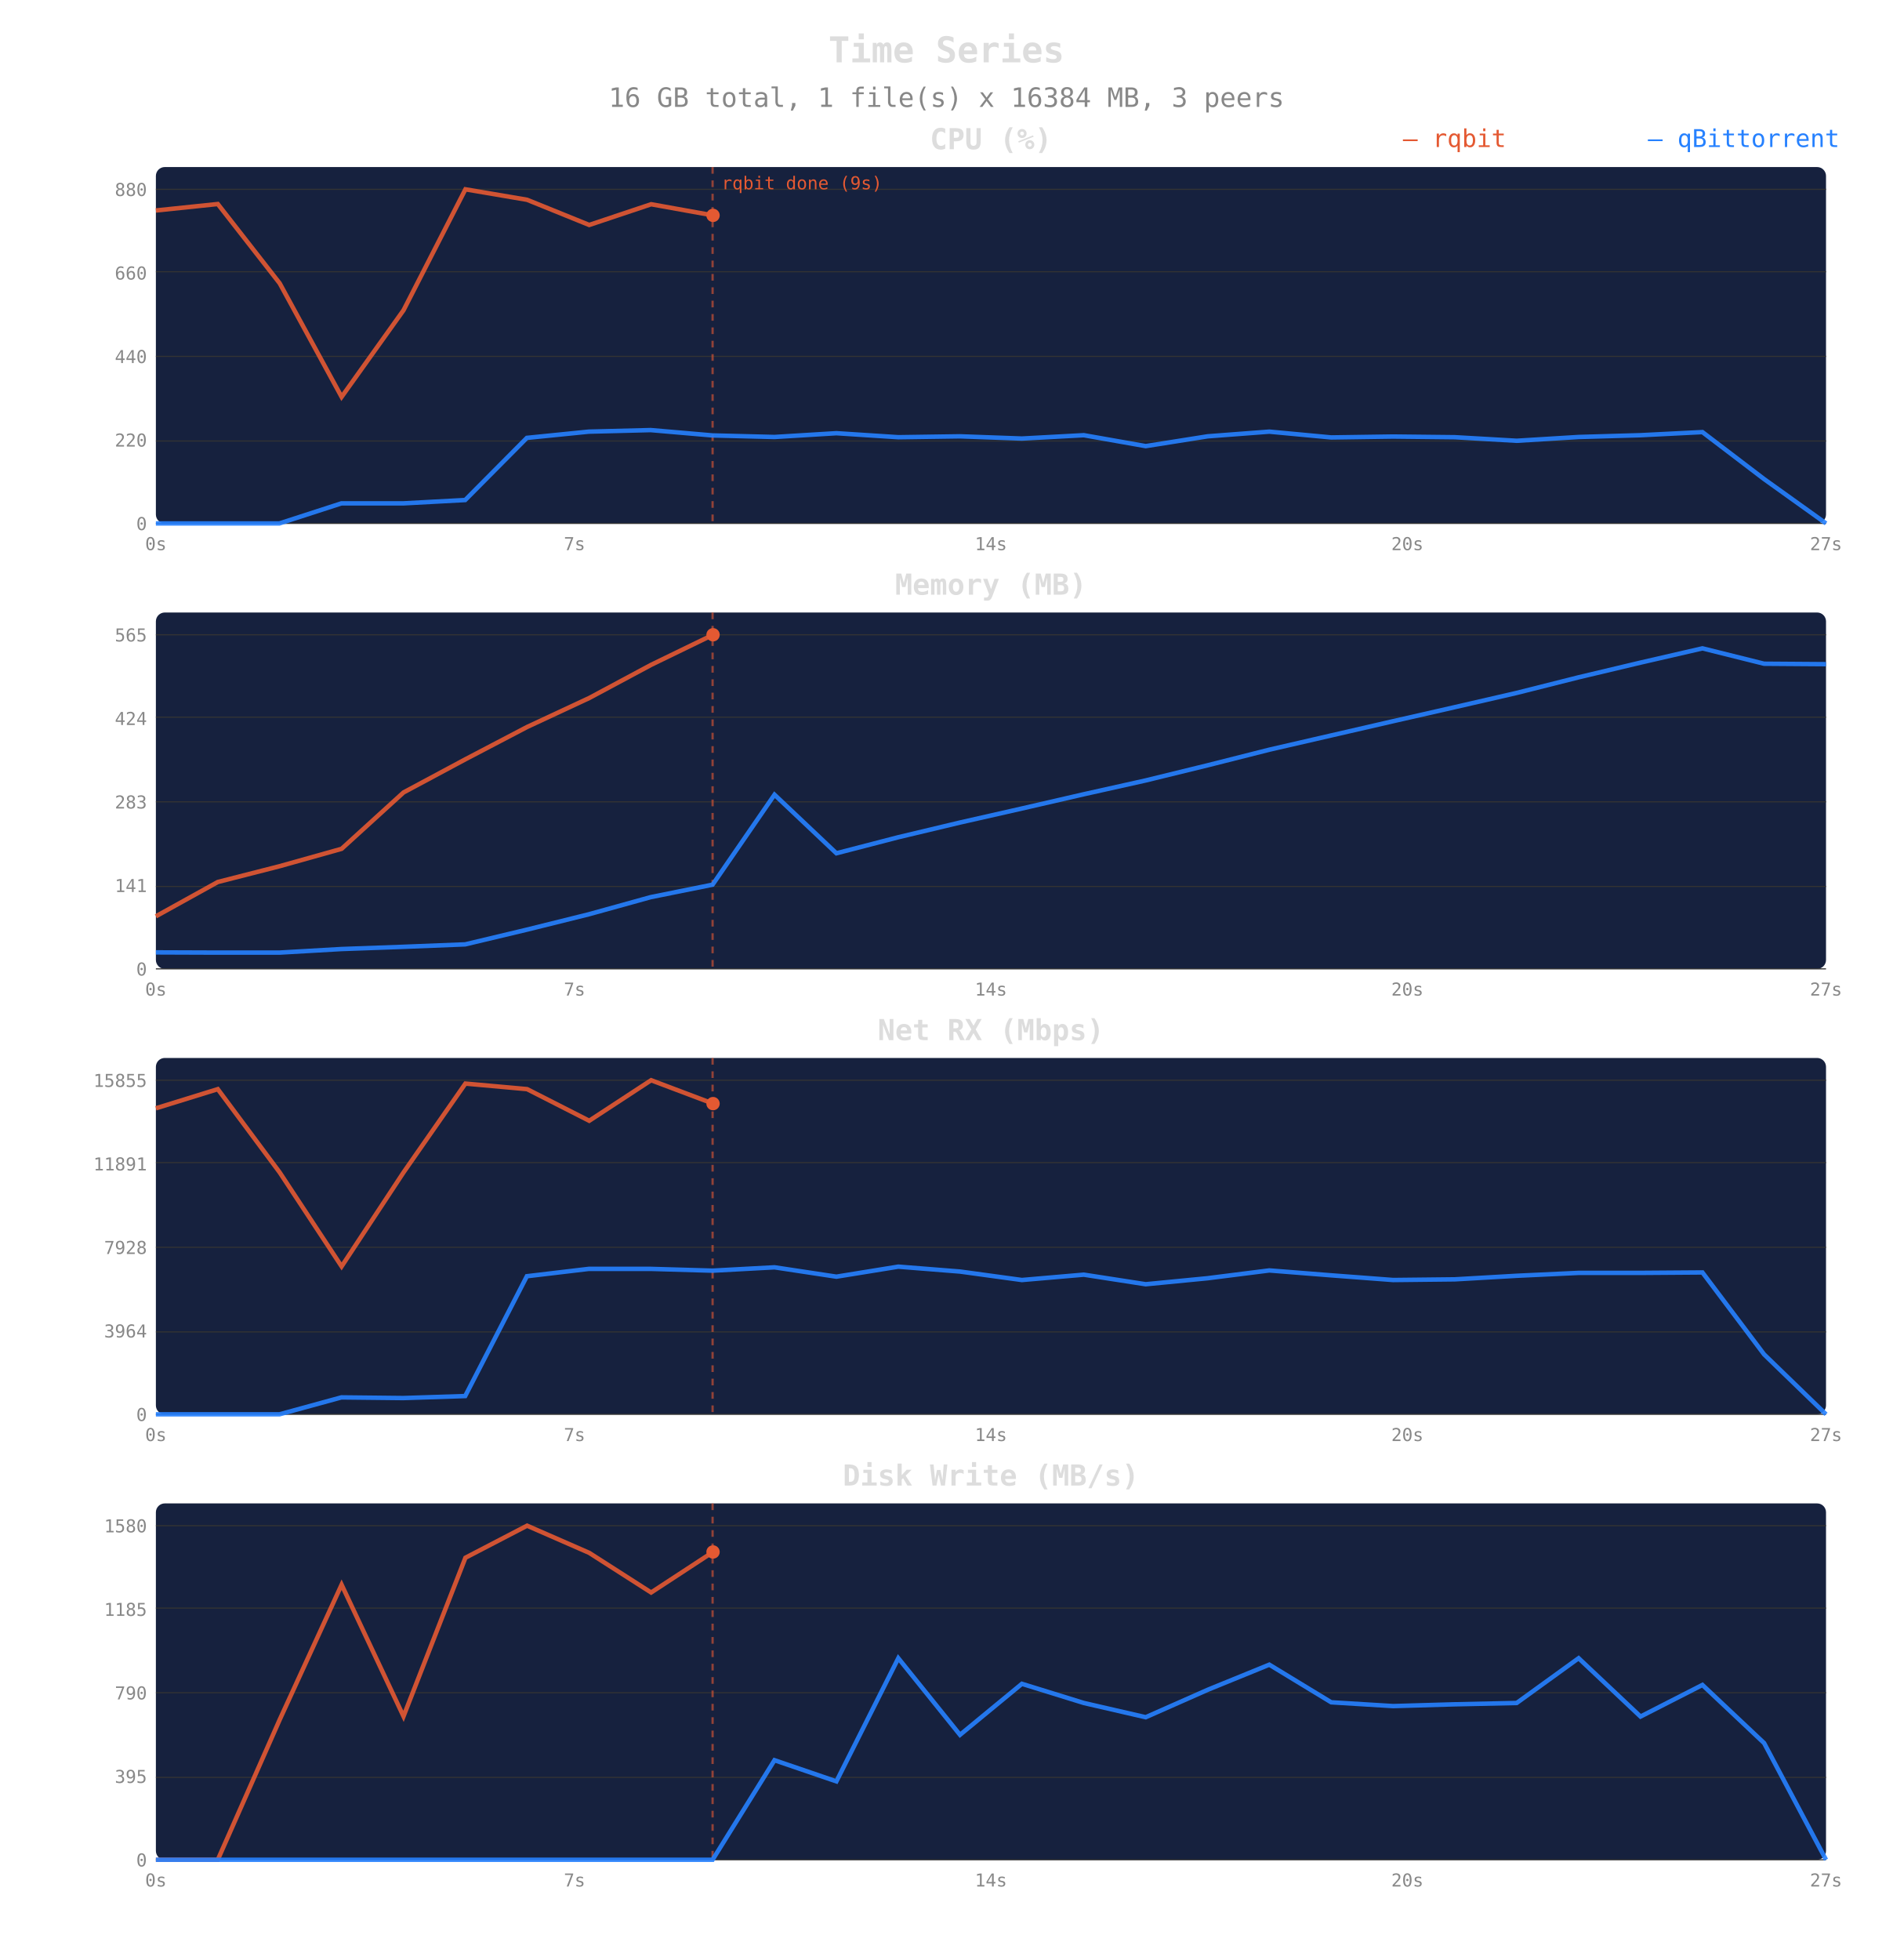
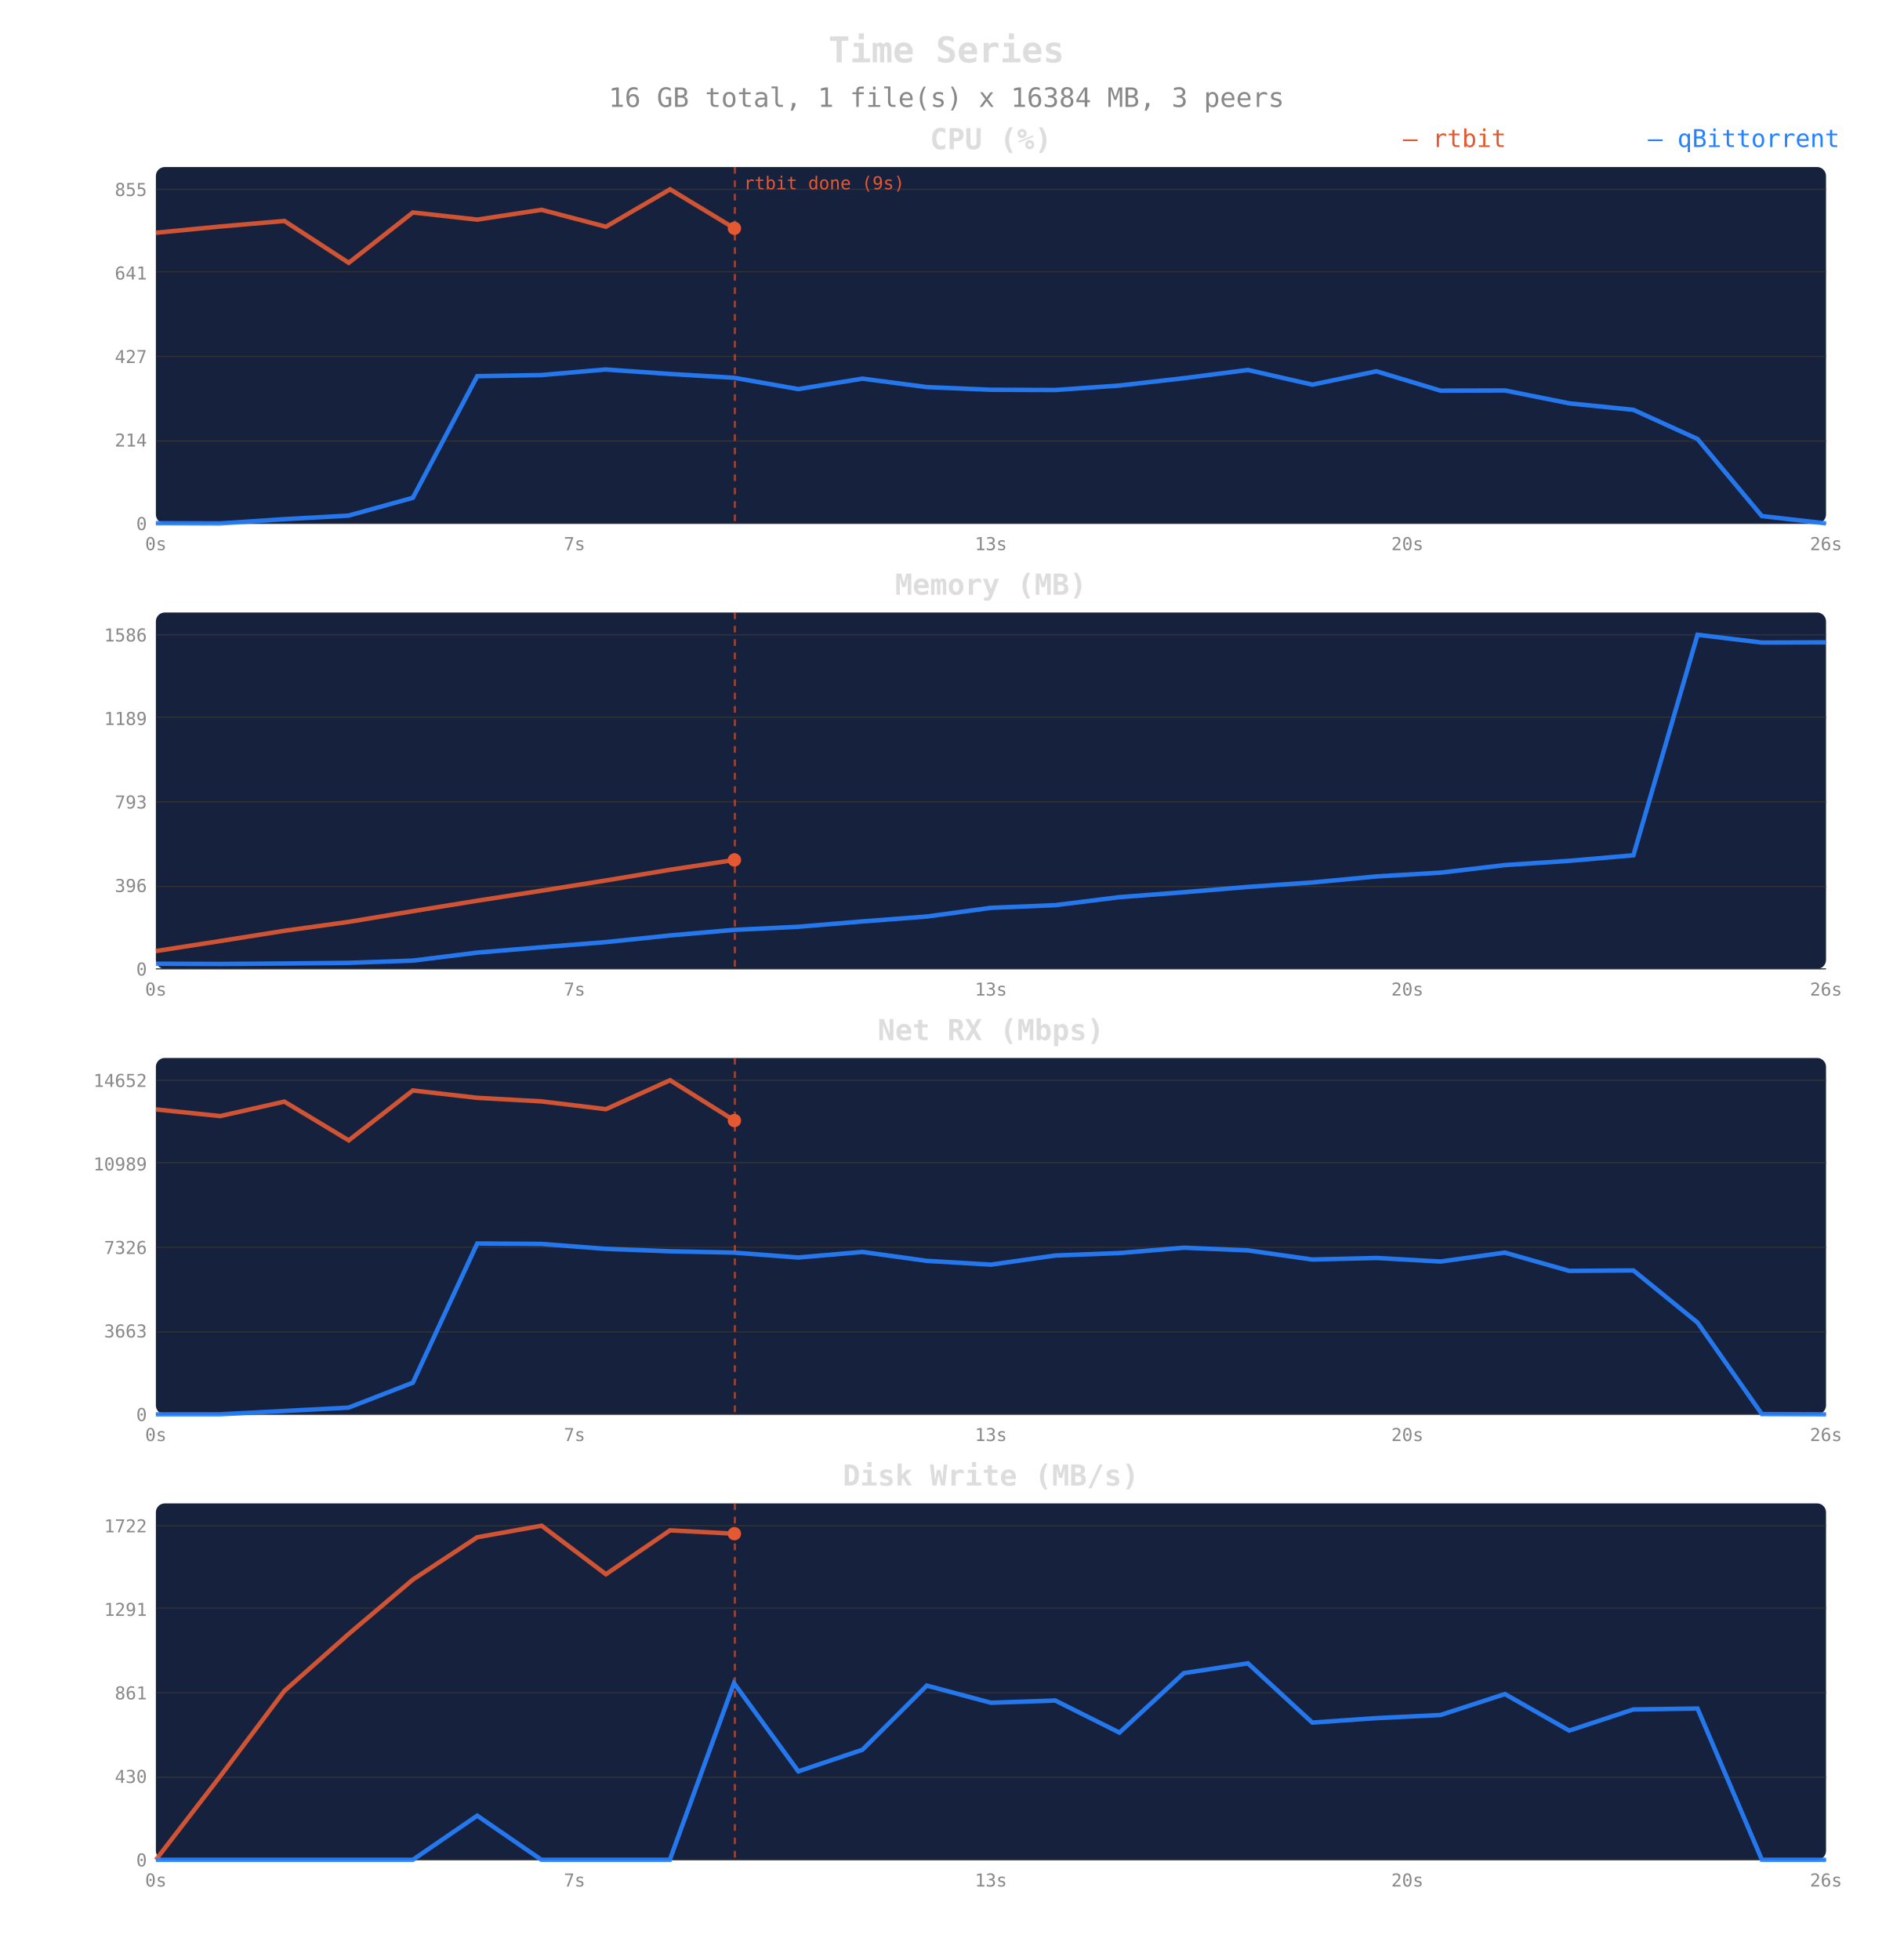
<svg xmlns="http://www.w3.org/2000/svg" width="850" height="880" style="background:#1a1a2e">
  <text x="425" y="28" fill="#ddd" font-size="16" text-anchor="middle" font-family="monospace" font-weight="bold">Time Series</text>
  <text x="425" y="48" fill="#888" font-size="12" text-anchor="middle" font-family="monospace">16 GB total, 1 file(s) x 16384 MB, 3 peers</text>
-   <text x="630" y="66" fill="#E45932" font-size="11" font-family="monospace">— rqbit</text>
+   <text x="630" y="66" fill="#E45932" font-size="11" font-family="monospace">— rtbit</text>
  <text x="740" y="66" fill="#2681FF" font-size="11" font-family="monospace">— qBittorrent</text>
  <rect x="70" y="75" width="750" height="160" fill="#16213e" rx="4" />
  <text x="445" y="67" fill="#ddd" font-size="13" text-anchor="middle" font-family="monospace" font-weight="bold">CPU (%)</text>
  <line x1="70" y1="235" x2="820" y2="235" stroke="#333" stroke-width="0.5" />
  <text x="66" y="238" fill="#888" font-size="8" text-anchor="end" font-family="monospace">0</text>
  <line x1="70" y1="198" x2="820" y2="198" stroke="#333" stroke-width="0.5" />
-   <text x="66" y="200.5" fill="#888" font-size="8" text-anchor="end" font-family="monospace">220</text>
+   <text x="66" y="200.5" fill="#888" font-size="8" text-anchor="end" font-family="monospace">214</text>
  <line x1="70" y1="160" x2="820" y2="160" stroke="#333" stroke-width="0.5" />
-   <text x="66" y="163" fill="#888" font-size="8" text-anchor="end" font-family="monospace">440</text>
+   <text x="66" y="163" fill="#888" font-size="8" text-anchor="end" font-family="monospace">427</text>
  <line x1="70" y1="122" x2="820" y2="122" stroke="#333" stroke-width="0.5" />
-   <text x="66" y="125.5" fill="#888" font-size="8" text-anchor="end" font-family="monospace">660</text>
+   <text x="66" y="125.5" fill="#888" font-size="8" text-anchor="end" font-family="monospace">641</text>
  <line x1="70" y1="85" x2="820" y2="85" stroke="#333" stroke-width="0.5" />
-   <text x="66" y="88" fill="#888" font-size="8" text-anchor="end" font-family="monospace">880</text>
+   <text x="66" y="88" fill="#888" font-size="8" text-anchor="end" font-family="monospace">855</text>
  <text x="70" y="247" fill="#888" font-size="8" text-anchor="middle" font-family="monospace">0s</text>
  <text x="258" y="247" fill="#888" font-size="8" text-anchor="middle" font-family="monospace">7s</text>
-   <text x="445" y="247" fill="#888" font-size="8" text-anchor="middle" font-family="monospace">14s</text>
+   <text x="445" y="247" fill="#888" font-size="8" text-anchor="middle" font-family="monospace">13s</text>
  <text x="632" y="247" fill="#888" font-size="8" text-anchor="middle" font-family="monospace">20s</text>
-   <text x="820" y="247" fill="#888" font-size="8" text-anchor="middle" font-family="monospace">27s</text>
-   <polyline points="70.0,94.5 97.8,91.6 125.6,127.2 153.4,178.2 181.2,139.3 209.0,85.0 236.7,89.7 264.6,101.0 292.4,91.7 320.2,96.7" fill="none" stroke="#E45932" stroke-width="2" opacity="0.9" />
-   <line x1="320" y1="75" x2="320" y2="235" stroke="#E45932" stroke-dasharray="3" stroke-width="1" opacity="0.6" />
-   <circle cx="320.2" cy="96.7" r="3" fill="#E45932" />
-   <text x="324" y="85" fill="#E45932" font-size="8" font-family="monospace">rqbit done (9s)</text>
-   <polyline points="70.0,235.0 97.8,235.0 125.5,235.0 153.3,226.0 181.1,226.0 208.9,224.5 236.6,196.6 264.4,193.8 292.2,193.1 320.0,195.5 347.8,196.2 375.6,194.5 403.4,196.3 431.1,195.9 458.9,196.9 486.7,195.4 514.5,200.3 542.3,195.9 570.0,193.8 597.8,196.4 625.6,196.0 653.3,196.3 681.1,197.9 708.9,196.2 736.7,195.4 764.5,194.0 792.2,215.1 820.0,235.0" fill="none" stroke="#2681FF" stroke-width="2" opacity="0.9" />
+   <text x="820" y="247" fill="#888" font-size="8" text-anchor="middle" font-family="monospace">26s</text>
+   <polyline points="70.0,104.5 98.9,101.7 127.7,99.2 156.6,118.0 185.4,95.4 214.3,98.6 243.2,94.2 272.1,101.8 300.9,85.0 329.8,102.5" fill="none" stroke="#E45932" stroke-width="2" opacity="0.9" />
+   <line x1="330" y1="75" x2="330" y2="235" stroke="#E45932" stroke-dasharray="3" stroke-width="1" opacity="0.6" />
+   <circle cx="329.8" cy="102.5" r="3" fill="#E45932" />
+   <text x="334" y="85" fill="#E45932" font-size="8" font-family="monospace">rtbit done (9s)</text>
+   <polyline points="70.0,234.9 98.8,235.0 127.7,233.1 156.5,231.5 185.4,223.5 214.3,168.9 243.1,168.4 271.9,165.9 300.8,167.9 329.6,169.6 358.5,174.7 387.3,170.0 416.2,173.8 445.0,175.0 473.9,175.1 502.7,173.1 531.6,169.8 560.4,166.1 589.3,172.7 618.1,166.7 646.9,175.4 675.8,175.3 704.7,181.1 733.5,184.0 762.3,197.1 791.2,231.7 820.0,235.0" fill="none" stroke="#2681FF" stroke-width="2" opacity="0.9" />
  <rect x="70" y="275" width="750" height="160" fill="#16213e" rx="4" />
  <text x="445" y="267" fill="#ddd" font-size="13" text-anchor="middle" font-family="monospace" font-weight="bold">Memory (MB)</text>
  <line x1="70" y1="435" x2="820" y2="435" stroke="#333" stroke-width="0.5" />
  <text x="66" y="438" fill="#888" font-size="8" text-anchor="end" font-family="monospace">0</text>
  <line x1="70" y1="398" x2="820" y2="398" stroke="#333" stroke-width="0.5" />
-   <text x="66" y="400.5" fill="#888" font-size="8" text-anchor="end" font-family="monospace">141</text>
+   <text x="66" y="400.5" fill="#888" font-size="8" text-anchor="end" font-family="monospace">396</text>
  <line x1="70" y1="360" x2="820" y2="360" stroke="#333" stroke-width="0.5" />
-   <text x="66" y="363" fill="#888" font-size="8" text-anchor="end" font-family="monospace">283</text>
+   <text x="66" y="363" fill="#888" font-size="8" text-anchor="end" font-family="monospace">793</text>
  <line x1="70" y1="322" x2="820" y2="322" stroke="#333" stroke-width="0.5" />
-   <text x="66" y="325.5" fill="#888" font-size="8" text-anchor="end" font-family="monospace">424</text>
+   <text x="66" y="325.5" fill="#888" font-size="8" text-anchor="end" font-family="monospace">1189</text>
  <line x1="70" y1="285" x2="820" y2="285" stroke="#333" stroke-width="0.5" />
-   <text x="66" y="288" fill="#888" font-size="8" text-anchor="end" font-family="monospace">565</text>
+   <text x="66" y="288" fill="#888" font-size="8" text-anchor="end" font-family="monospace">1586</text>
  <text x="70" y="447" fill="#888" font-size="8" text-anchor="middle" font-family="monospace">0s</text>
  <text x="258" y="447" fill="#888" font-size="8" text-anchor="middle" font-family="monospace">7s</text>
-   <text x="445" y="447" fill="#888" font-size="8" text-anchor="middle" font-family="monospace">14s</text>
+   <text x="445" y="447" fill="#888" font-size="8" text-anchor="middle" font-family="monospace">13s</text>
  <text x="632" y="447" fill="#888" font-size="8" text-anchor="middle" font-family="monospace">20s</text>
-   <text x="820" y="447" fill="#888" font-size="8" text-anchor="middle" font-family="monospace">27s</text>
-   <polyline points="70.0,411.4 97.8,396.0 125.6,388.9 153.4,381.1 181.2,355.8 209.0,340.9 236.7,326.4 264.6,313.4 292.4,298.5 320.2,285.0" fill="none" stroke="#E45932" stroke-width="2" opacity="0.9" />
-   <line x1="320" y1="275" x2="320" y2="435" stroke="#E45932" stroke-dasharray="3" stroke-width="1" opacity="0.6" />
-   <circle cx="320.2" cy="285.0" r="3" fill="#E45932" />
-   <polyline points="70.0,427.6 97.8,427.7 125.5,427.7 153.3,426.1 181.1,425.1 208.9,424.0 236.6,417.4 264.4,410.5 292.2,402.8 320.0,397.2 347.8,356.8 375.6,383.1 403.4,375.9 431.1,369.3 458.9,363.0 486.7,356.6 514.5,350.4 542.3,343.6 570.0,336.6 597.8,330.2 625.6,323.8 653.3,317.5 681.1,311.1 708.9,304.1 736.7,297.5 764.5,291.1 792.2,298.0 820.0,298.2" fill="none" stroke="#2681FF" stroke-width="2" opacity="0.9" />
+   <text x="820" y="447" fill="#888" font-size="8" text-anchor="middle" font-family="monospace">26s</text>
+   <polyline points="70.0,427.0 98.9,422.5 127.7,417.9 156.6,413.9 185.4,409.1 214.3,404.4 243.2,399.9 272.1,395.3 300.9,390.5 329.8,386.1" fill="none" stroke="#E45932" stroke-width="2" opacity="0.9" />
+   <line x1="330" y1="275" x2="330" y2="435" stroke="#E45932" stroke-dasharray="3" stroke-width="1" opacity="0.6" />
+   <circle cx="329.8" cy="386.1" r="3" fill="#E45932" />
+   <polyline points="70.0,432.7 98.8,432.8 127.7,432.6 156.5,432.3 185.4,431.3 214.3,427.7 243.1,425.3 271.9,423.0 300.8,420.0 329.6,417.5 358.5,416.1 387.3,413.7 416.2,411.5 445.0,407.6 473.9,406.4 502.7,402.8 531.6,400.6 560.4,398.2 589.3,396.2 618.1,393.5 646.9,391.8 675.8,388.4 704.7,386.5 733.5,384.0 762.3,285.0 791.2,288.5 820.0,288.4" fill="none" stroke="#2681FF" stroke-width="2" opacity="0.9" />
  <rect x="70" y="475" width="750" height="160" fill="#16213e" rx="4" />
  <text x="445" y="467" fill="#ddd" font-size="13" text-anchor="middle" font-family="monospace" font-weight="bold">Net RX (Mbps)</text>
  <line x1="70" y1="635" x2="820" y2="635" stroke="#333" stroke-width="0.5" />
  <text x="66" y="638" fill="#888" font-size="8" text-anchor="end" font-family="monospace">0</text>
  <line x1="70" y1="598" x2="820" y2="598" stroke="#333" stroke-width="0.5" />
-   <text x="66" y="600.5" fill="#888" font-size="8" text-anchor="end" font-family="monospace">3964</text>
+   <text x="66" y="600.5" fill="#888" font-size="8" text-anchor="end" font-family="monospace">3663</text>
  <line x1="70" y1="560" x2="820" y2="560" stroke="#333" stroke-width="0.5" />
-   <text x="66" y="563" fill="#888" font-size="8" text-anchor="end" font-family="monospace">7928</text>
+   <text x="66" y="563" fill="#888" font-size="8" text-anchor="end" font-family="monospace">7326</text>
  <line x1="70" y1="522" x2="820" y2="522" stroke="#333" stroke-width="0.5" />
-   <text x="66" y="525.5" fill="#888" font-size="8" text-anchor="end" font-family="monospace">11891</text>
+   <text x="66" y="525.5" fill="#888" font-size="8" text-anchor="end" font-family="monospace">10989</text>
  <line x1="70" y1="485" x2="820" y2="485" stroke="#333" stroke-width="0.5" />
-   <text x="66" y="488" fill="#888" font-size="8" text-anchor="end" font-family="monospace">15855</text>
+   <text x="66" y="488" fill="#888" font-size="8" text-anchor="end" font-family="monospace">14652</text>
  <text x="70" y="647" fill="#888" font-size="8" text-anchor="middle" font-family="monospace">0s</text>
  <text x="258" y="647" fill="#888" font-size="8" text-anchor="middle" font-family="monospace">7s</text>
-   <text x="445" y="647" fill="#888" font-size="8" text-anchor="middle" font-family="monospace">14s</text>
+   <text x="445" y="647" fill="#888" font-size="8" text-anchor="middle" font-family="monospace">13s</text>
  <text x="632" y="647" fill="#888" font-size="8" text-anchor="middle" font-family="monospace">20s</text>
-   <text x="820" y="647" fill="#888" font-size="8" text-anchor="middle" font-family="monospace">27s</text>
-   <polyline points="70.0,497.6 97.8,489.0 125.6,526.4 153.4,568.6 181.2,526.4 209.0,486.5 236.7,489.0 264.6,503.2 292.4,485.0 320.2,495.5" fill="none" stroke="#E45932" stroke-width="2" opacity="0.9" />
-   <line x1="320" y1="475" x2="320" y2="635" stroke="#E45932" stroke-dasharray="3" stroke-width="1" opacity="0.6" />
-   <circle cx="320.2" cy="495.5" r="3" fill="#E45932" />
-   <polyline points="70.0,635.0 97.8,635.0 125.5,635.0 153.3,627.4 181.1,627.7 208.9,626.8 236.6,573.0 264.4,569.7 292.2,569.7 320.0,570.5 347.8,569.0 375.6,573.2 403.4,568.7 431.1,570.9 458.9,574.7 486.7,572.3 514.5,576.6 542.3,573.9 570.0,570.4 597.8,572.6 625.6,574.7 653.3,574.4 681.1,572.8 708.9,571.5 736.7,571.5 764.5,571.3 792.2,608.1 820.0,635.0" fill="none" stroke="#2681FF" stroke-width="2" opacity="0.9" />
+   <text x="820" y="647" fill="#888" font-size="8" text-anchor="middle" font-family="monospace">26s</text>
+   <polyline points="70.0,498.1 98.9,501.1 127.7,494.6 156.6,512.0 185.4,489.6 214.3,492.9 243.2,494.5 272.1,498.0 300.9,485.0 329.8,503.1" fill="none" stroke="#E45932" stroke-width="2" opacity="0.9" />
+   <line x1="330" y1="475" x2="330" y2="635" stroke="#E45932" stroke-dasharray="3" stroke-width="1" opacity="0.6" />
+   <circle cx="329.8" cy="503.1" r="3" fill="#E45932" />
+   <polyline points="70.0,635.0 98.8,635.0 127.7,633.5 156.5,632.0 185.4,620.8 214.3,558.3 243.1,558.5 271.9,560.7 300.8,561.8 329.6,562.4 358.5,564.6 387.3,562.1 416.2,566.1 445.0,567.8 473.9,563.7 502.7,562.6 531.6,560.2 560.4,561.4 589.3,565.5 618.1,564.8 646.9,566.4 675.8,562.4 704.7,570.6 733.5,570.4 762.3,593.8 791.2,634.9 820.0,635.0" fill="none" stroke="#2681FF" stroke-width="2" opacity="0.9" />
  <rect x="70" y="675" width="750" height="160" fill="#16213e" rx="4" />
  <text x="445" y="667" fill="#ddd" font-size="13" text-anchor="middle" font-family="monospace" font-weight="bold">Disk Write (MB/s)</text>
  <line x1="70" y1="835" x2="820" y2="835" stroke="#333" stroke-width="0.5" />
  <text x="66" y="838" fill="#888" font-size="8" text-anchor="end" font-family="monospace">0</text>
  <line x1="70" y1="798" x2="820" y2="798" stroke="#333" stroke-width="0.5" />
-   <text x="66" y="800.5" fill="#888" font-size="8" text-anchor="end" font-family="monospace">395</text>
+   <text x="66" y="800.5" fill="#888" font-size="8" text-anchor="end" font-family="monospace">430</text>
  <line x1="70" y1="760" x2="820" y2="760" stroke="#333" stroke-width="0.5" />
-   <text x="66" y="763" fill="#888" font-size="8" text-anchor="end" font-family="monospace">790</text>
+   <text x="66" y="763" fill="#888" font-size="8" text-anchor="end" font-family="monospace">861</text>
  <line x1="70" y1="722" x2="820" y2="722" stroke="#333" stroke-width="0.5" />
-   <text x="66" y="725.5" fill="#888" font-size="8" text-anchor="end" font-family="monospace">1185</text>
+   <text x="66" y="725.5" fill="#888" font-size="8" text-anchor="end" font-family="monospace">1291</text>
  <line x1="70" y1="685" x2="820" y2="685" stroke="#333" stroke-width="0.5" />
-   <text x="66" y="688" fill="#888" font-size="8" text-anchor="end" font-family="monospace">1580</text>
+   <text x="66" y="688" fill="#888" font-size="8" text-anchor="end" font-family="monospace">1722</text>
  <text x="70" y="847" fill="#888" font-size="8" text-anchor="middle" font-family="monospace">0s</text>
  <text x="258" y="847" fill="#888" font-size="8" text-anchor="middle" font-family="monospace">7s</text>
-   <text x="445" y="847" fill="#888" font-size="8" text-anchor="middle" font-family="monospace">14s</text>
+   <text x="445" y="847" fill="#888" font-size="8" text-anchor="middle" font-family="monospace">13s</text>
  <text x="632" y="847" fill="#888" font-size="8" text-anchor="middle" font-family="monospace">20s</text>
-   <text x="820" y="847" fill="#888" font-size="8" text-anchor="middle" font-family="monospace">27s</text>
-   <polyline points="70.0,835.0 97.8,835.0 125.6,772.1 153.4,711.5 181.2,770.6 209.0,699.4 236.7,685.0 264.6,697.2 292.4,715.0 320.2,696.8" fill="none" stroke="#E45932" stroke-width="2" opacity="0.9" />
-   <line x1="320" y1="675" x2="320" y2="835" stroke="#E45932" stroke-dasharray="3" stroke-width="1" opacity="0.6" />
-   <circle cx="320.2" cy="696.8" r="3" fill="#E45932" />
-   <polyline points="70.0,835.0 97.8,835.0 125.5,835.0 153.3,835.0 181.1,835.0 208.9,835.0 236.6,835.0 264.4,835.0 292.2,835.0 320.0,835.0 347.8,790.3 375.6,799.8 403.4,744.5 431.1,778.9 458.9,756.0 486.7,764.6 514.5,771.0 542.3,758.7 570.0,747.4 597.8,764.3 625.6,766.0 653.3,765.2 681.1,764.6 708.9,744.5 736.7,770.7 764.5,756.5 792.2,782.6 820.0,835.0" fill="none" stroke="#2681FF" stroke-width="2" opacity="0.9" />
+   <text x="820" y="847" fill="#888" font-size="8" text-anchor="middle" font-family="monospace">26s</text>
+   <polyline points="70.0,835.0 98.9,797.5 127.7,759.2 156.6,733.6 185.4,709.2 214.3,690.2 243.2,685.0 272.1,706.8 300.9,687.1 329.8,688.6" fill="none" stroke="#E45932" stroke-width="2" opacity="0.9" />
+   <line x1="330" y1="675" x2="330" y2="835" stroke="#E45932" stroke-dasharray="3" stroke-width="1" opacity="0.6" />
+   <circle cx="329.8" cy="688.6" r="3" fill="#E45932" />
+   <polyline points="70.0,835.0 98.8,835.0 127.7,835.0 156.5,835.0 185.4,835.0 214.3,815.2 243.1,835.0 271.9,835.0 300.8,835.0 329.6,755.7 358.5,795.3 387.3,785.6 416.2,756.8 445.0,764.5 473.9,763.5 502.7,777.9 531.6,751.2 560.4,746.8 589.3,773.4 618.1,771.4 646.9,770.0 675.8,760.6 704.7,777.0 733.5,767.5 762.3,767.1 791.2,835.0 820.0,835.0" fill="none" stroke="#2681FF" stroke-width="2" opacity="0.9" />
</svg>
